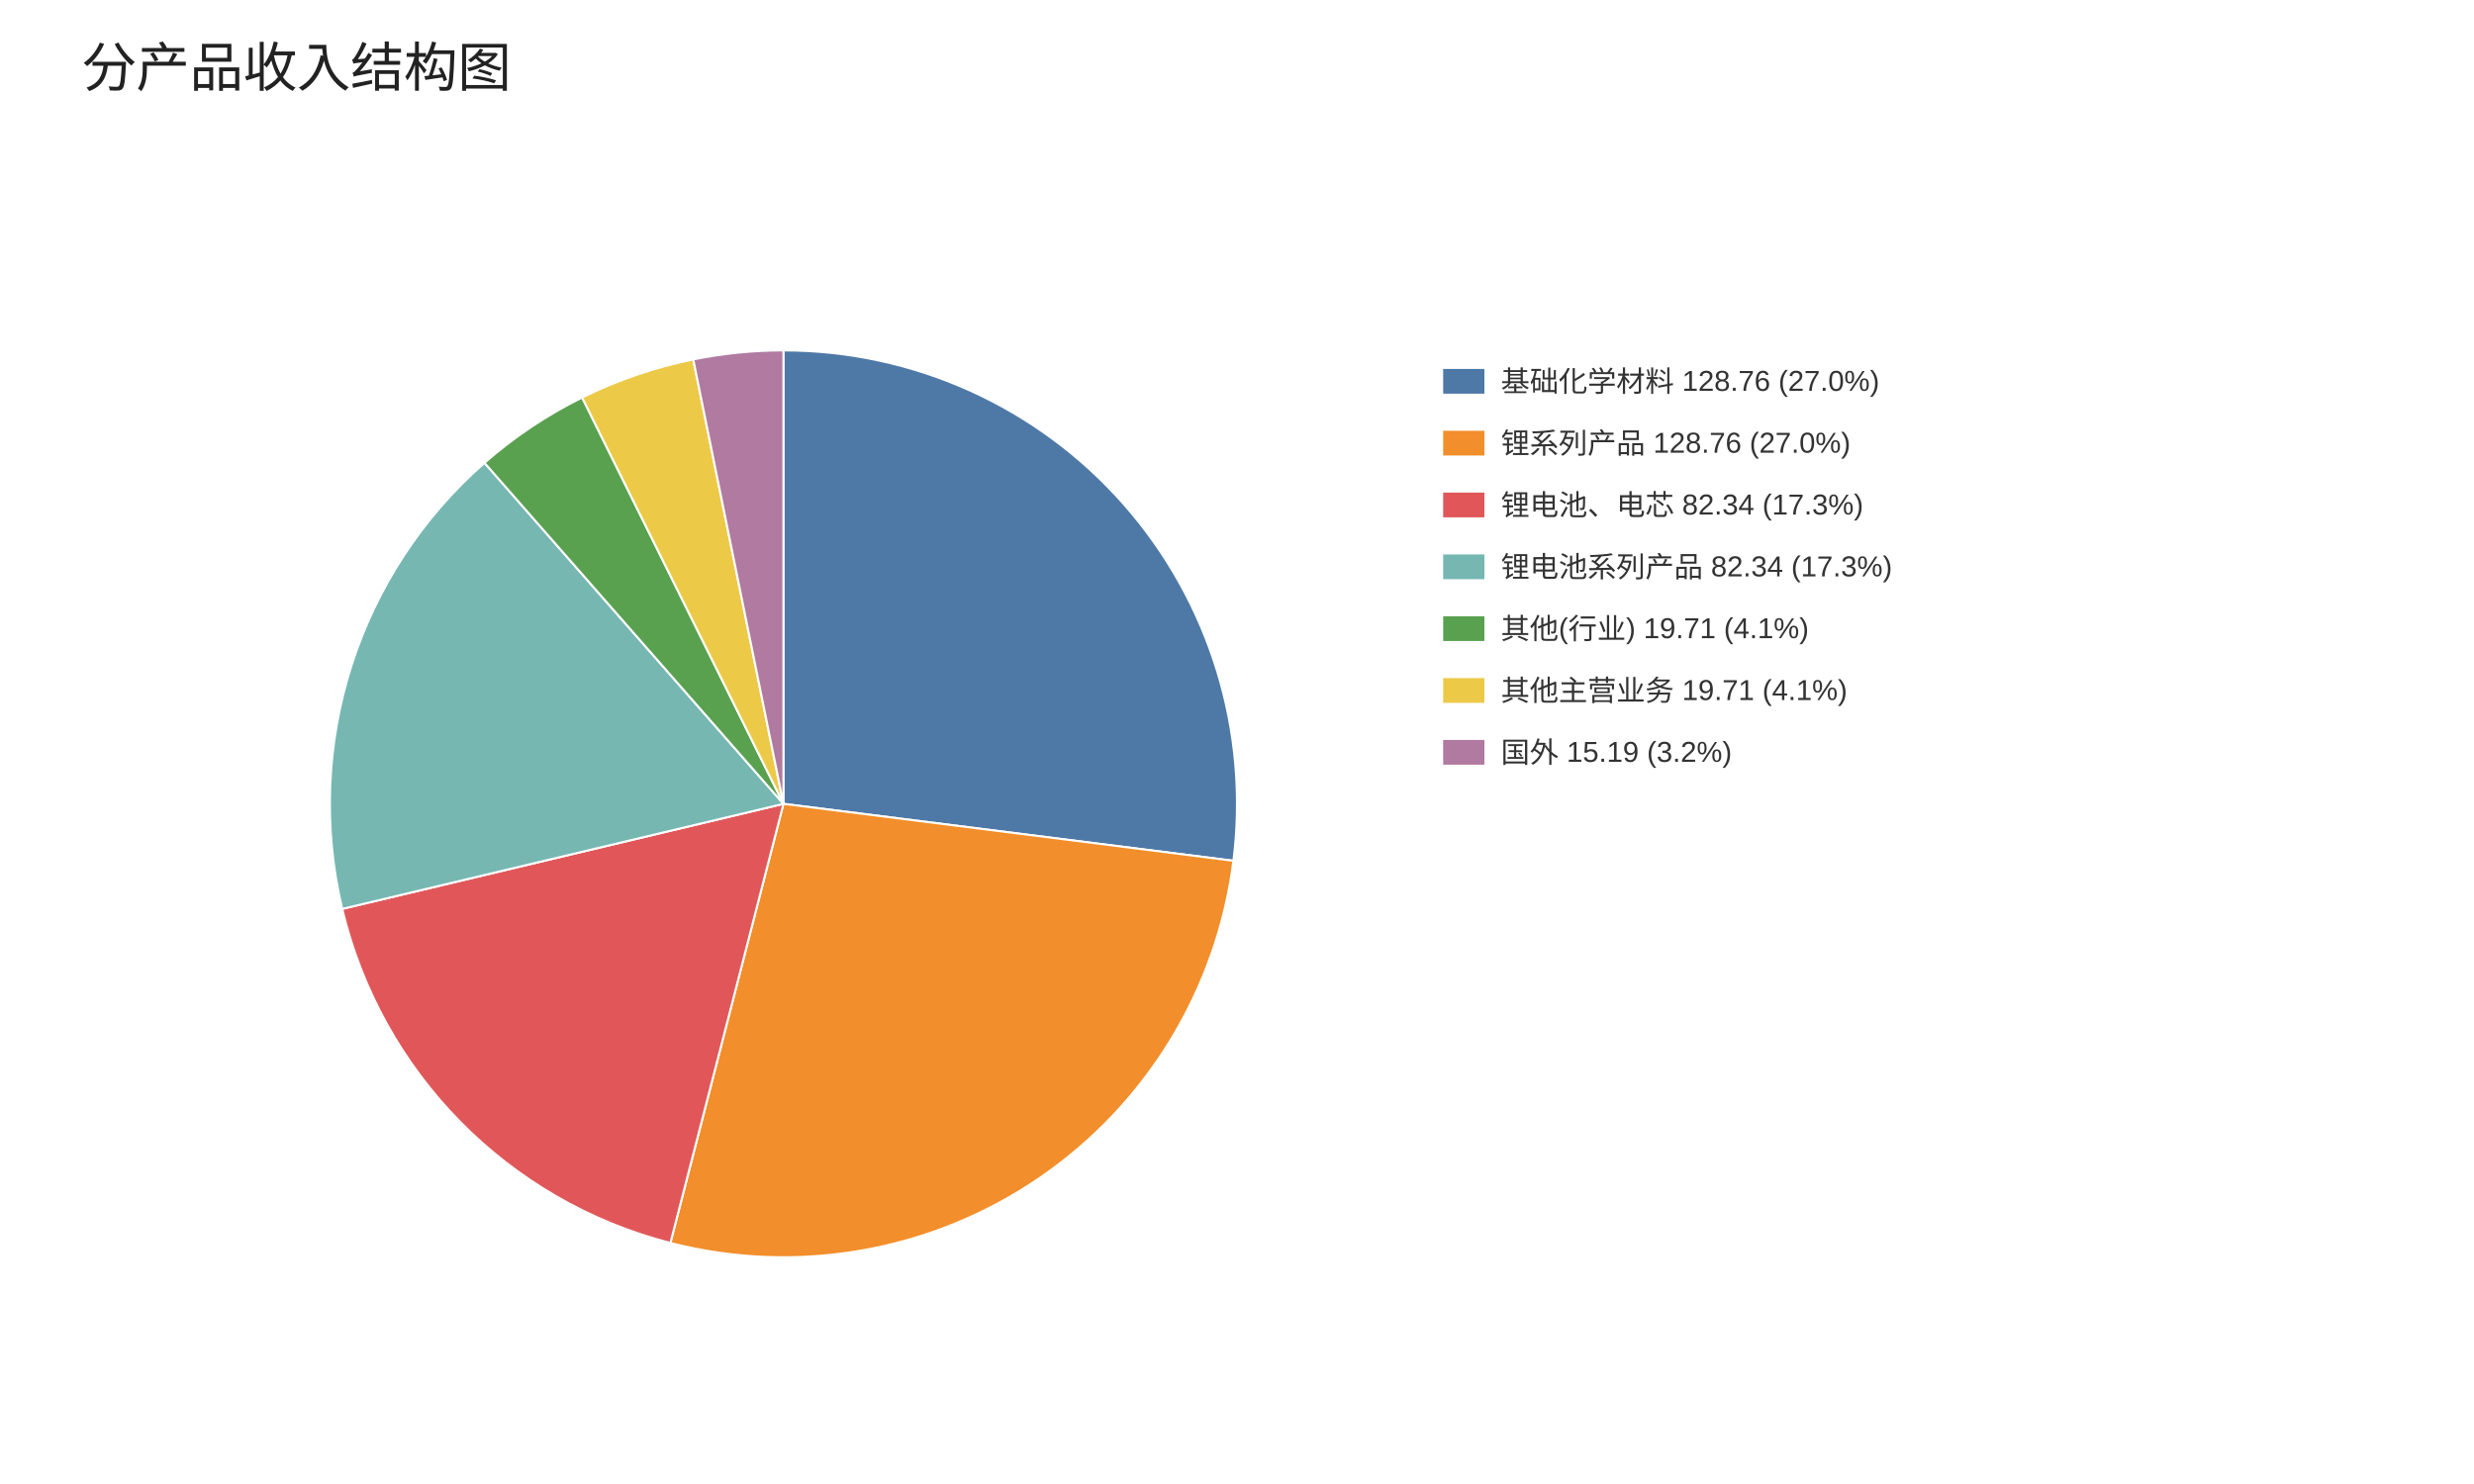
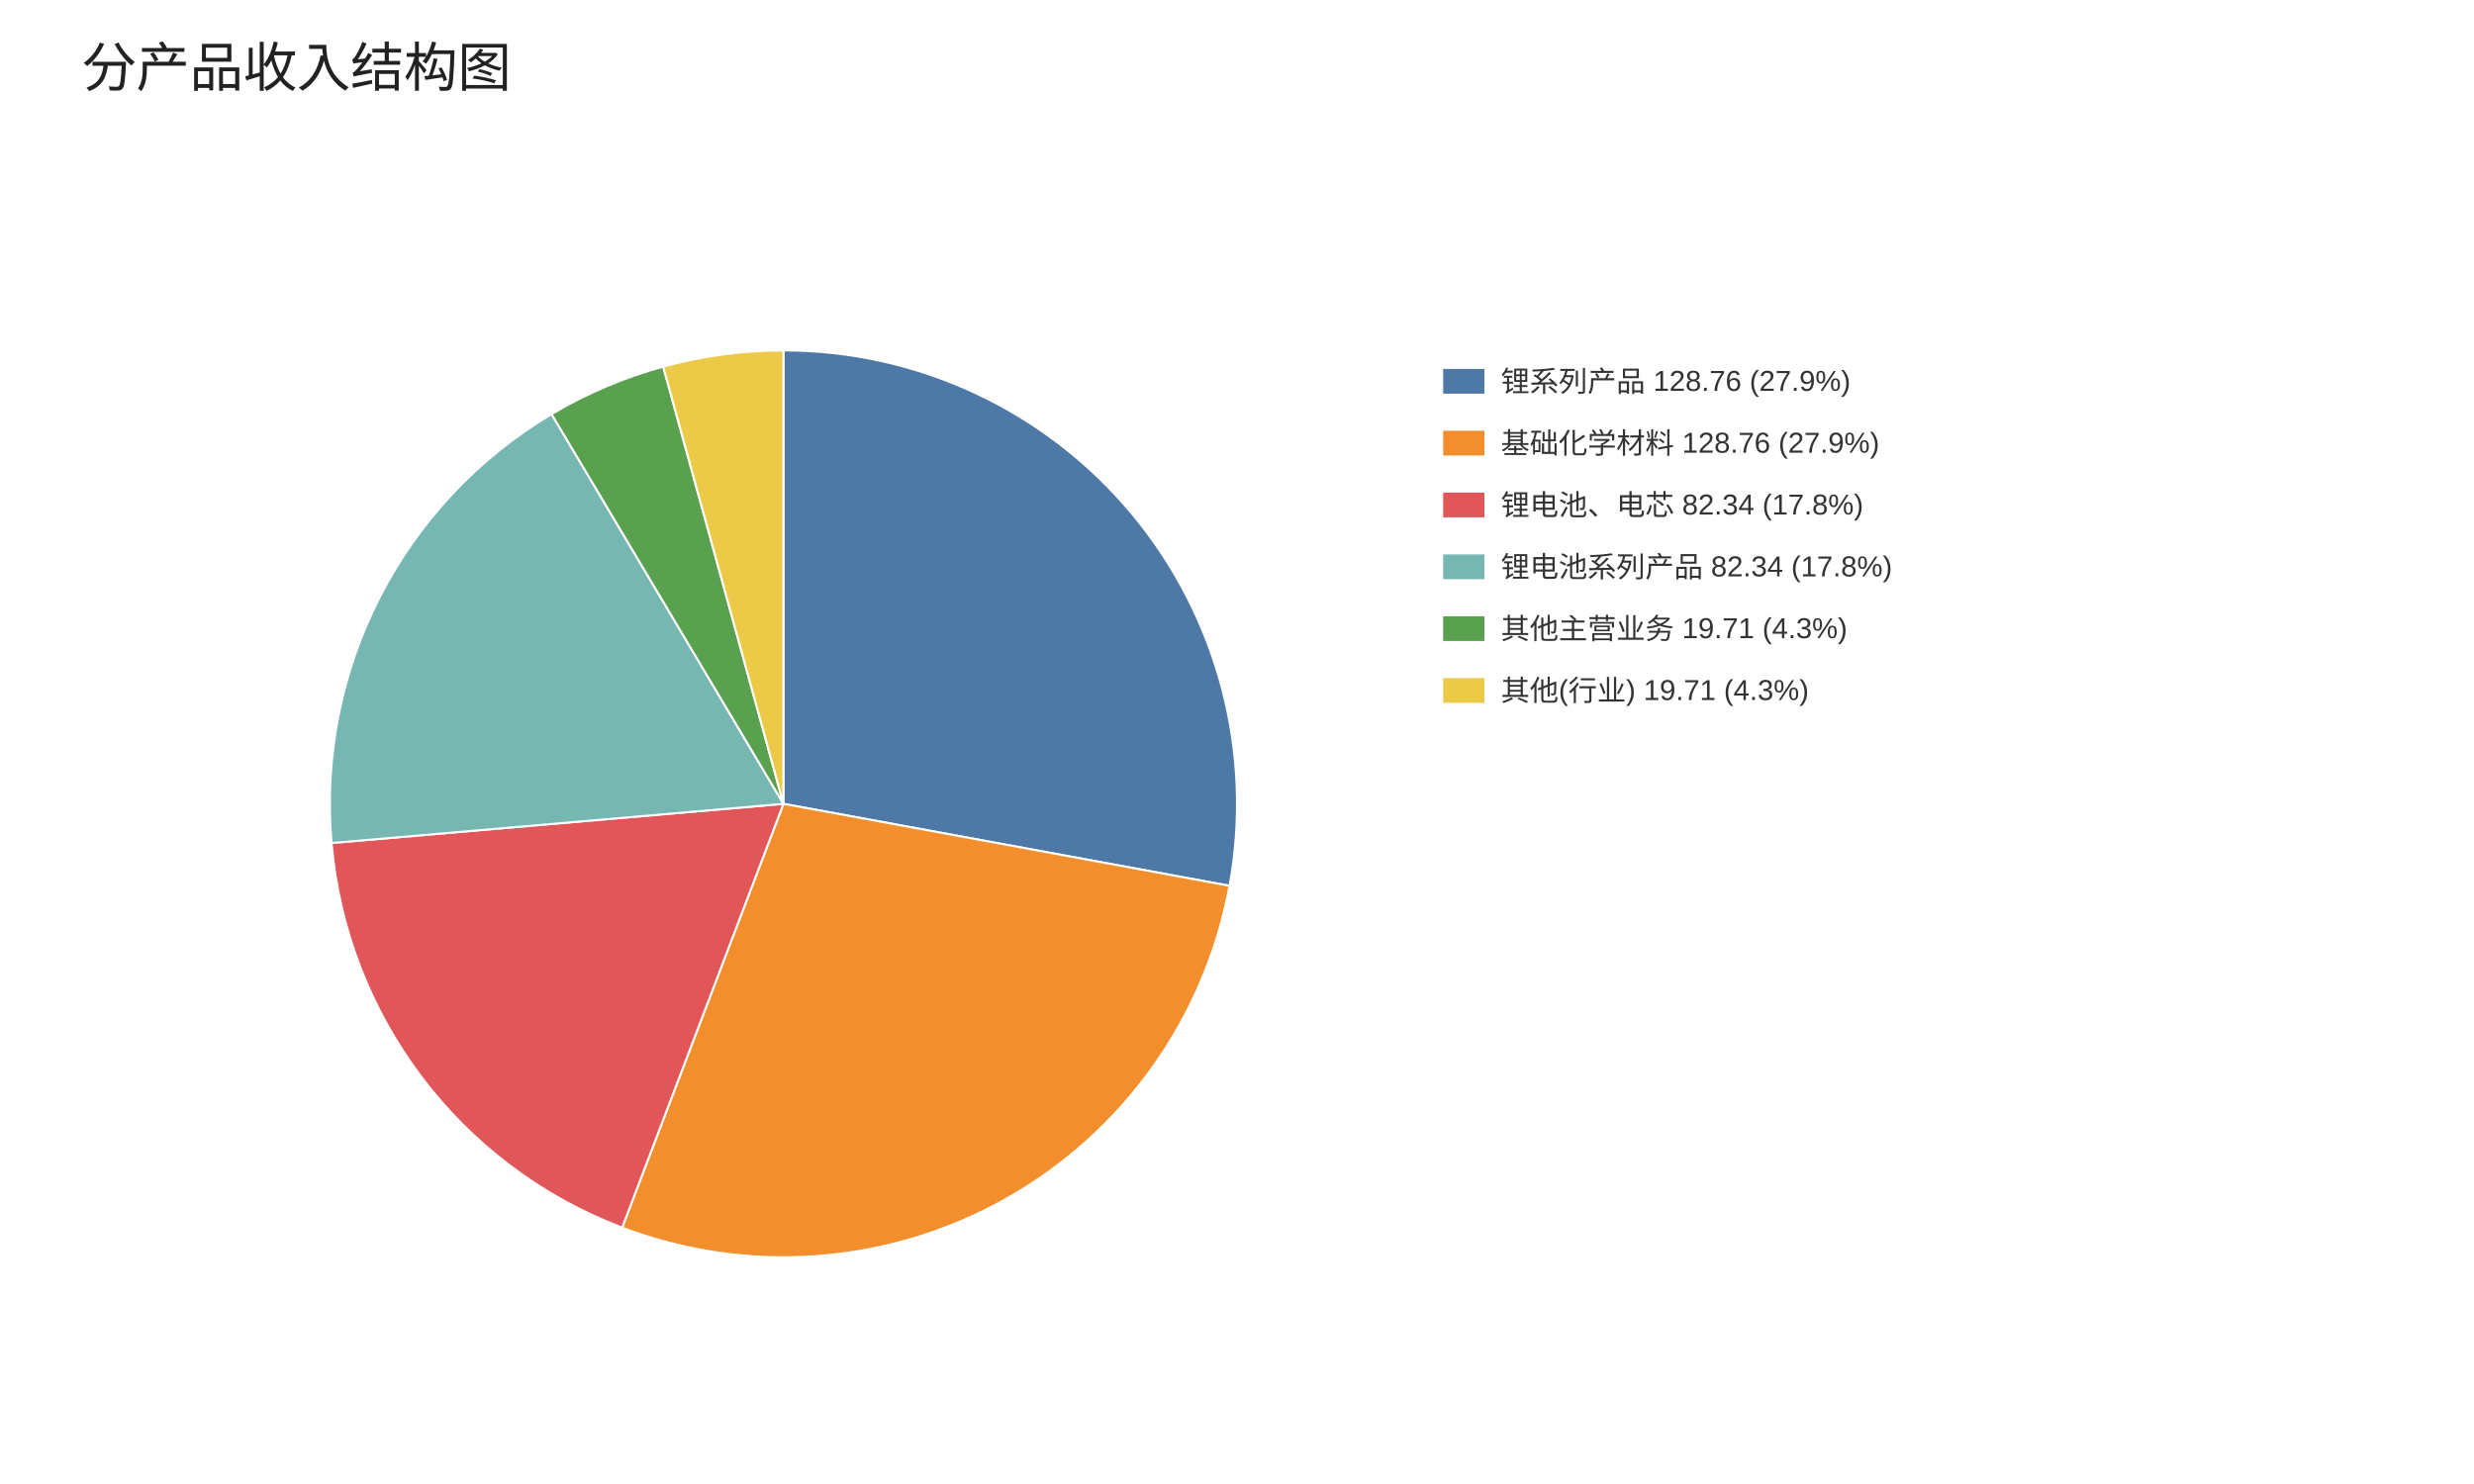
<svg xmlns="http://www.w3.org/2000/svg" width="1200" height="720" viewBox="0 0 1200 720">
  <rect x="0" y="0" width="100%" height="100%" fill="#ffffff" />
  <text x="40" y="42" font-size="26" font-family="Arial, PingFang SC, Microsoft YaHei, sans-serif" fill="#222">分产品收入结构图</text>
-   <path d="M 380.00 390.00 L 380.00 170.00 A 220.00 220.00 0 0 1 598.26 417.63 Z" fill="#4E79A7" stroke="#fff" stroke-width="1" />
-   <path d="M 380.00 390.00 L 598.26 417.63 A 220.00 220.00 0 0 1 325.17 603.06 Z" fill="#F28E2B" stroke="#fff" stroke-width="1" />
-   <path d="M 380.00 390.00 L 325.17 603.06 A 220.00 220.00 0 0 1 165.99 440.98 Z" fill="#E15759" stroke="#fff" stroke-width="1" />
-   <path d="M 380.00 390.00 L 165.99 440.98 A 220.00 220.00 0 0 1 235.00 224.55 Z" fill="#76B7B2" stroke="#fff" stroke-width="1" />
-   <path d="M 380.00 390.00 L 235.00 224.55 A 220.00 220.00 0 0 1 282.35 192.86 Z" fill="#59A14F" stroke="#fff" stroke-width="1" />
-   <path d="M 380.00 390.00 L 282.35 192.86 A 220.00 220.00 0 0 1 336.26 174.39 Z" fill="#EDC948" stroke="#fff" stroke-width="1" />
-   <path d="M 380.00 390.00 L 336.26 174.39 A 220.00 220.00 0 0 1 380.00 170.00 Z" fill="#B07AA1" stroke="#fff" stroke-width="1" />
+   <path d="M 380.00 390.00 L 380.00 170.00 A 220.00 220.00 0 0 1 596.38 429.77 Z" fill="#4E79A7" stroke="#fff" stroke-width="1" />
+   <path d="M 380.00 390.00 L 596.38 429.77 A 220.00 220.00 0 0 1 301.77 595.62 Z" fill="#F28E2B" stroke="#fff" stroke-width="1" />
+   <path d="M 380.00 390.00 L 301.77 595.62 A 220.00 220.00 0 0 1 160.82 409.01 Z" fill="#E15759" stroke="#fff" stroke-width="1" />
+   <path d="M 380.00 390.00 L 160.82 409.01 A 220.00 220.00 0 0 1 267.54 200.92 Z" fill="#76B7B2" stroke="#fff" stroke-width="1" />
+   <path d="M 380.00 390.00 L 267.54 200.92 A 220.00 220.00 0 0 1 321.68 177.87 Z" fill="#59A14F" stroke="#fff" stroke-width="1" />
+   <path d="M 380.00 390.00 L 321.68 177.87 A 220.00 220.00 0 0 1 380.00 170.00 Z" fill="#EDC948" stroke="#fff" stroke-width="1" />
  <rect x="700" y="179" width="20" height="12" fill="#4E79A7" />
-   <text x="728" y="190" font-size="14" font-family="Arial, PingFang SC, Microsoft YaHei, sans-serif" fill="#333">基础化学材料  128.76 (27.0%)</text>
+   <text x="728" y="190" font-size="14" font-family="Arial, PingFang SC, Microsoft YaHei, sans-serif" fill="#333">锂系列产品  128.76 (27.9%)</text>
  <rect x="700" y="209" width="20" height="12" fill="#F28E2B" />
-   <text x="728" y="220" font-size="14" font-family="Arial, PingFang SC, Microsoft YaHei, sans-serif" fill="#333">锂系列产品  128.76 (27.0%)</text>
+   <text x="728" y="220" font-size="14" font-family="Arial, PingFang SC, Microsoft YaHei, sans-serif" fill="#333">基础化学材料  128.76 (27.9%)</text>
  <rect x="700" y="239" width="20" height="12" fill="#E15759" />
-   <text x="728" y="250" font-size="14" font-family="Arial, PingFang SC, Microsoft YaHei, sans-serif" fill="#333">锂电池、电芯  82.34 (17.3%)</text>
+   <text x="728" y="250" font-size="14" font-family="Arial, PingFang SC, Microsoft YaHei, sans-serif" fill="#333">锂电池、电芯  82.34 (17.8%)</text>
  <rect x="700" y="269" width="20" height="12" fill="#76B7B2" />
-   <text x="728" y="280" font-size="14" font-family="Arial, PingFang SC, Microsoft YaHei, sans-serif" fill="#333">锂电池系列产品  82.34 (17.3%)</text>
+   <text x="728" y="280" font-size="14" font-family="Arial, PingFang SC, Microsoft YaHei, sans-serif" fill="#333">锂电池系列产品  82.34 (17.8%)</text>
  <rect x="700" y="299" width="20" height="12" fill="#59A14F" />
-   <text x="728" y="310" font-size="14" font-family="Arial, PingFang SC, Microsoft YaHei, sans-serif" fill="#333">其他(行业)  19.71 (4.1%)</text>
+   <text x="728" y="310" font-size="14" font-family="Arial, PingFang SC, Microsoft YaHei, sans-serif" fill="#333">其他主营业务  19.71 (4.3%)</text>
  <rect x="700" y="329" width="20" height="12" fill="#EDC948" />
-   <text x="728" y="340" font-size="14" font-family="Arial, PingFang SC, Microsoft YaHei, sans-serif" fill="#333">其他主营业务  19.71 (4.1%)</text>
-   <rect x="700" y="359" width="20" height="12" fill="#B07AA1" />
-   <text x="728" y="370" font-size="14" font-family="Arial, PingFang SC, Microsoft YaHei, sans-serif" fill="#333">国外  15.19 (3.2%)</text>
+   <text x="728" y="340" font-size="14" font-family="Arial, PingFang SC, Microsoft YaHei, sans-serif" fill="#333">其他(行业)  19.71 (4.3%)</text>
</svg>
